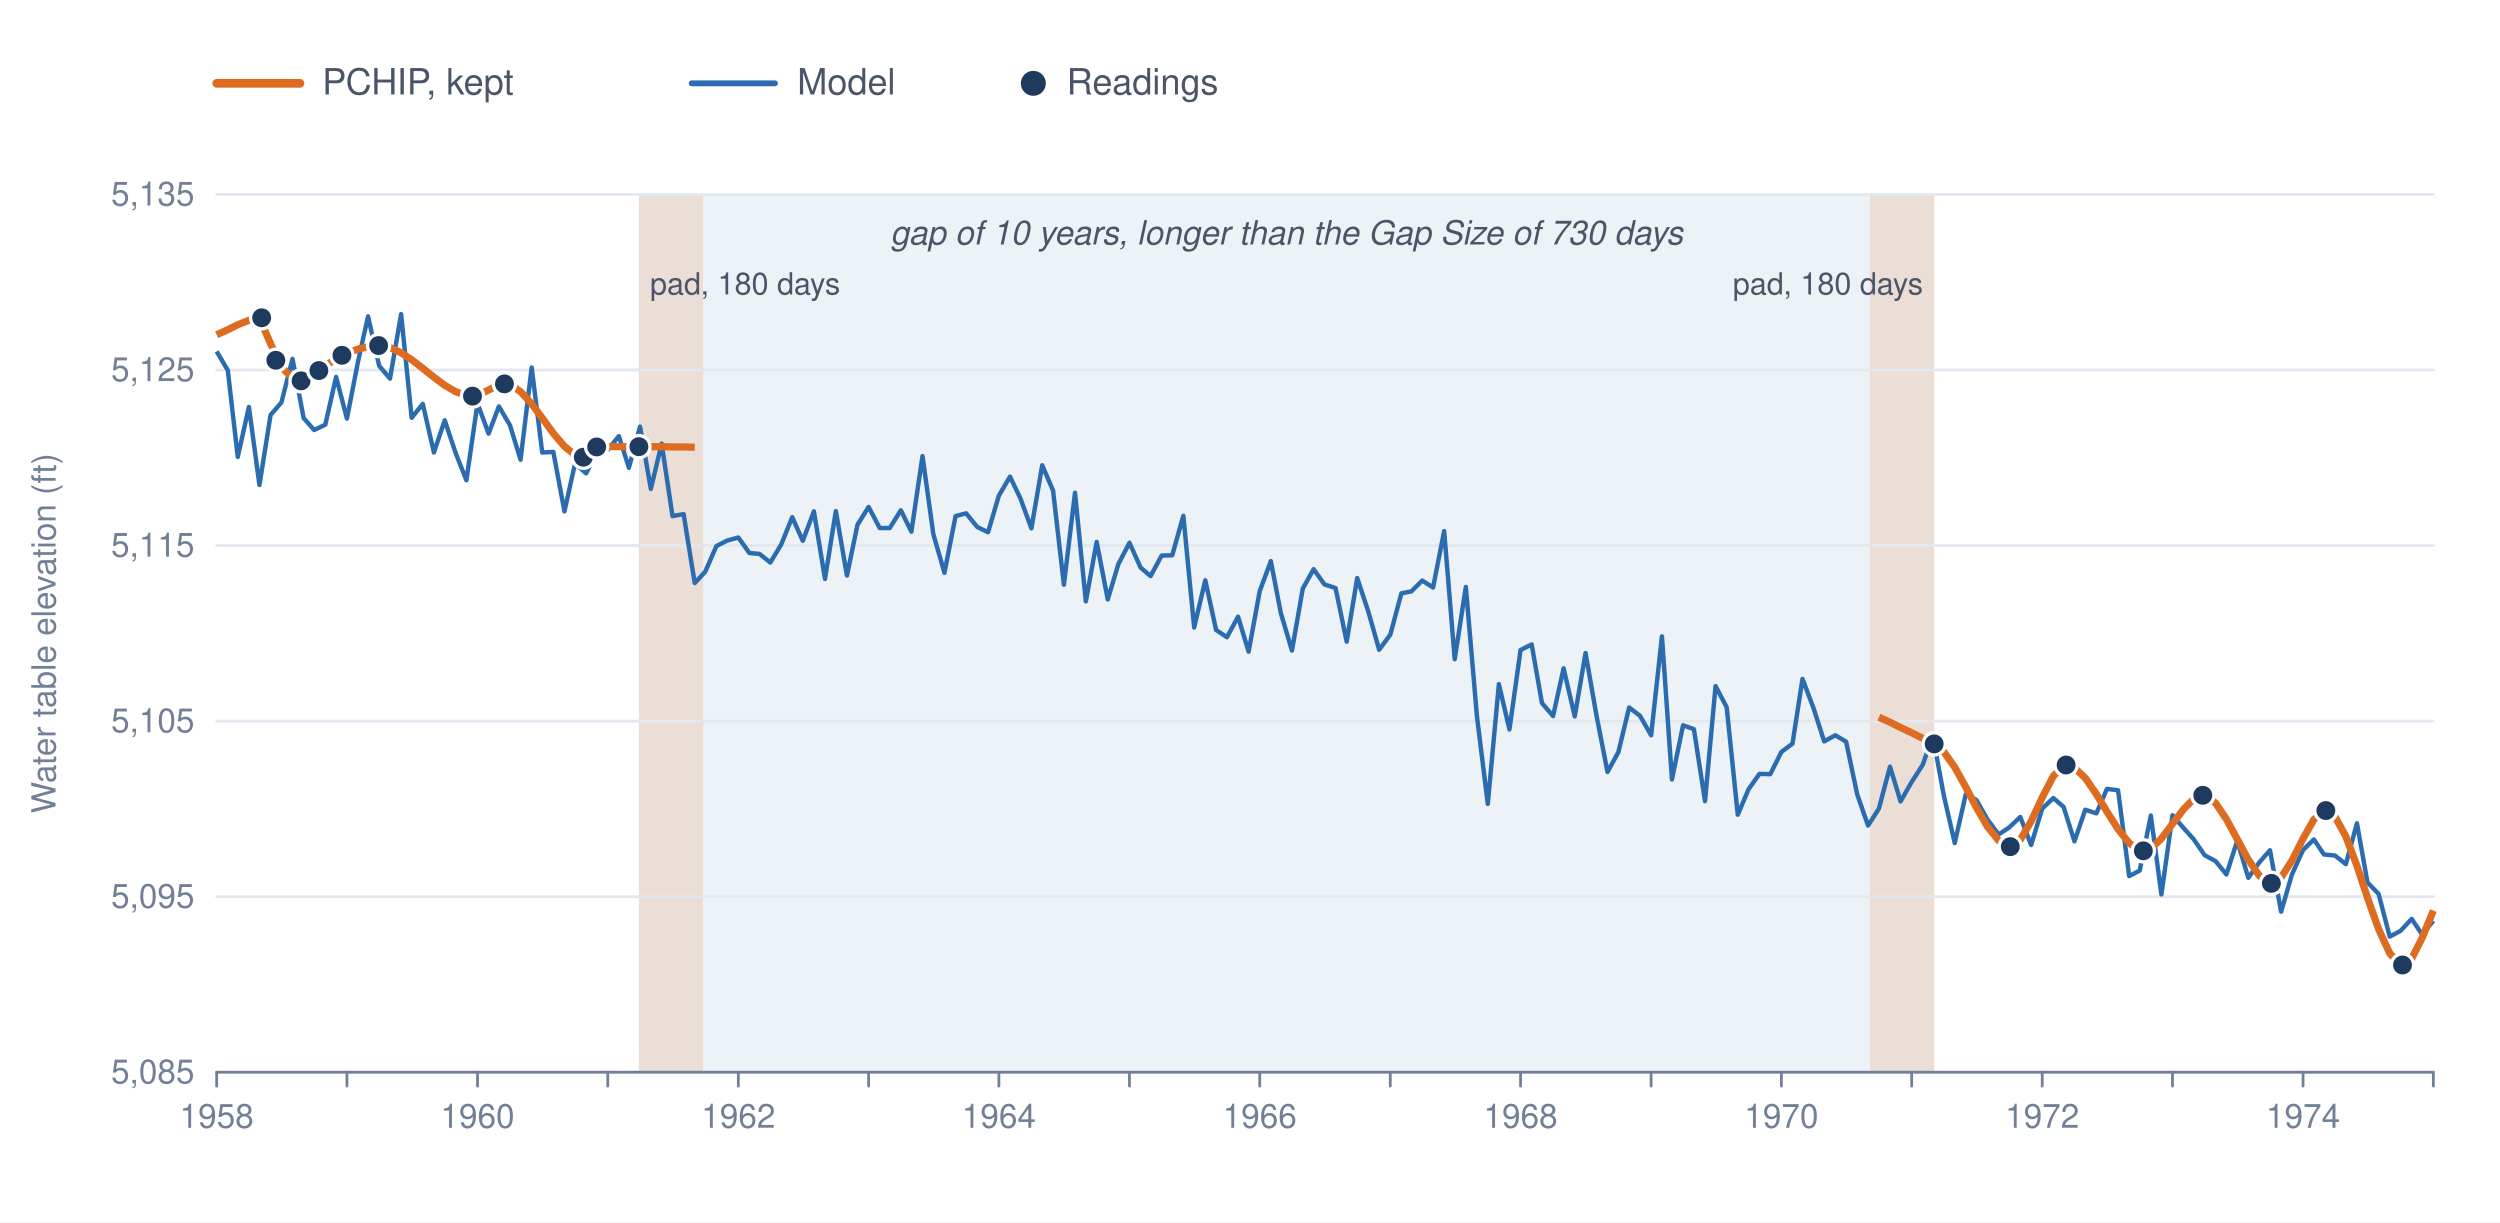
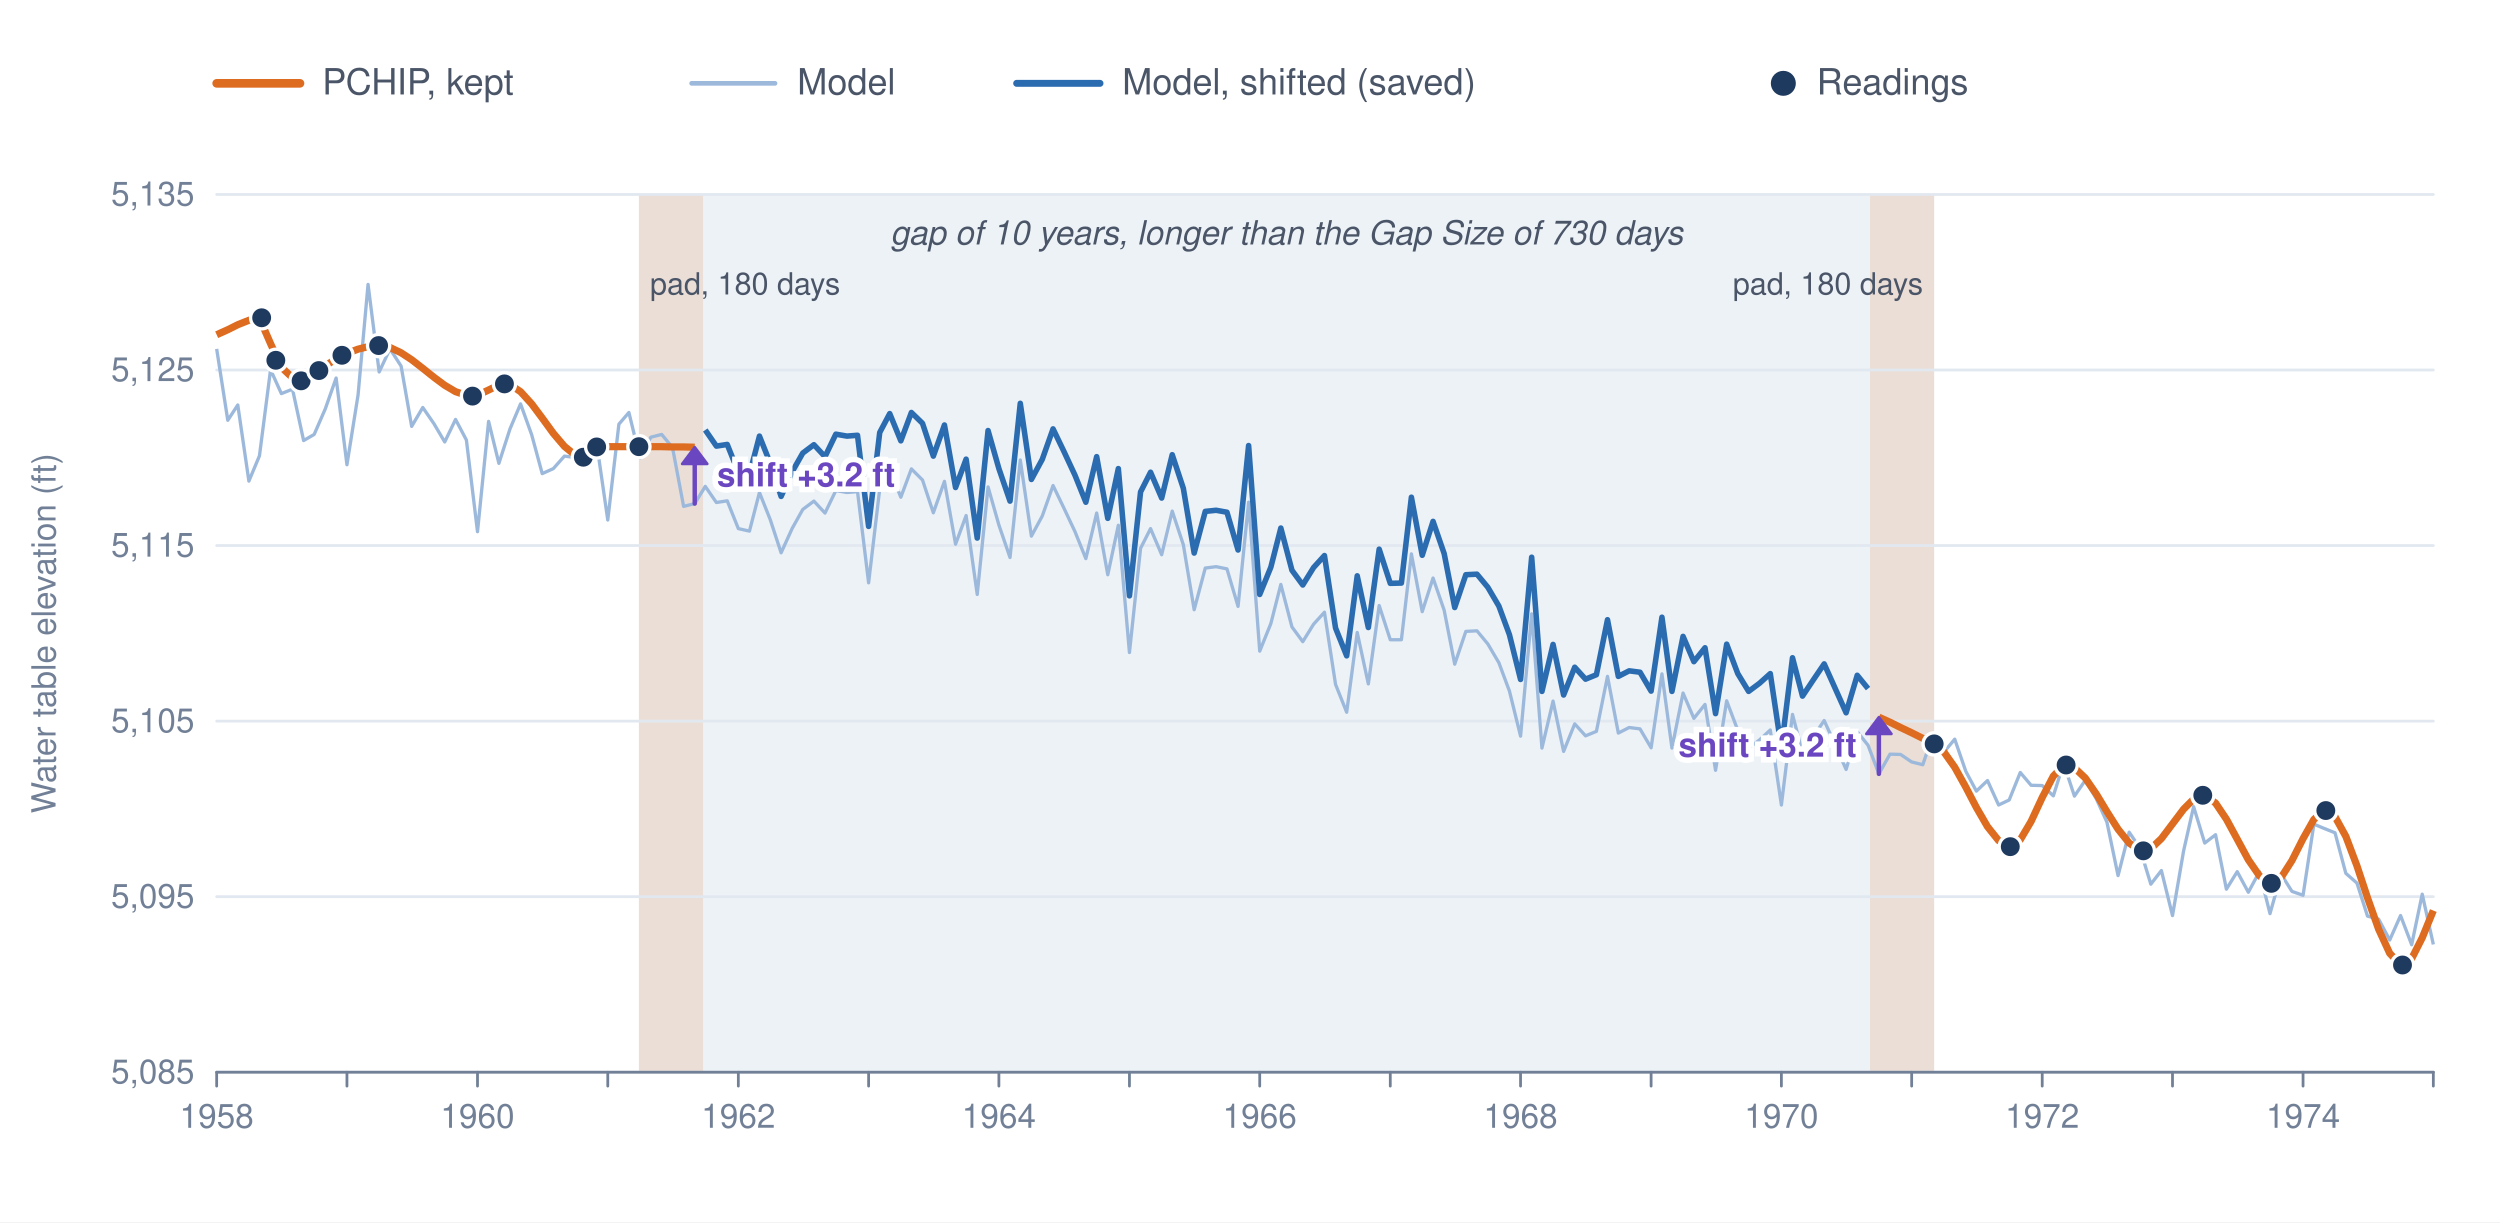
<svg xmlns="http://www.w3.org/2000/svg" width="900" height="440" viewBox="0 0 900 440">
  <rect width="900" height="440" fill="white" />
  <rect x="230.0" y="70" width="466.3" height="316" fill="#edf2f7" />
  <rect x="230.0" y="70" width="23.1" height="316" fill="#dd6b20" fill-opacity="0.15" />
  <rect x="673.2" y="70" width="23.1" height="316" fill="#dd6b20" fill-opacity="0.15" />
  <line x1="78.0" y1="386.0" x2="876.0" y2="386.0" stroke="#e2e8f0" stroke-width="1" stroke-linecap="round" opacity="1" />
  <text x="70.0" y="390.0" font-family="Helvetica, Arial, sans-serif" font-size="12" font-weight="normal" text-anchor="end" fill="#718096">5,085</text>
  <line x1="78.0" y1="322.8" x2="876.0" y2="322.8" stroke="#e2e8f0" stroke-width="1" stroke-linecap="round" opacity="1" />
  <text x="70.0" y="326.8" font-family="Helvetica, Arial, sans-serif" font-size="12" font-weight="normal" text-anchor="end" fill="#718096">5,095</text>
  <line x1="78.0" y1="259.6" x2="876.0" y2="259.6" stroke="#e2e8f0" stroke-width="1" stroke-linecap="round" opacity="1" />
  <text x="70.0" y="263.6" font-family="Helvetica, Arial, sans-serif" font-size="12" font-weight="normal" text-anchor="end" fill="#718096">5,105</text>
  <line x1="78.0" y1="196.4" x2="876.0" y2="196.4" stroke="#e2e8f0" stroke-width="1" stroke-linecap="round" opacity="1" />
  <text x="70.0" y="200.4" font-family="Helvetica, Arial, sans-serif" font-size="12" font-weight="normal" text-anchor="end" fill="#718096">5,115</text>
  <line x1="78.0" y1="133.2" x2="876.0" y2="133.2" stroke="#e2e8f0" stroke-width="1" stroke-linecap="round" opacity="1" />
  <text x="70.0" y="137.2" font-family="Helvetica, Arial, sans-serif" font-size="12" font-weight="normal" text-anchor="end" fill="#718096">5,125</text>
  <line x1="78.0" y1="70.0" x2="876.0" y2="70.0" stroke="#e2e8f0" stroke-width="1" stroke-linecap="round" opacity="1" />
  <text x="70.0" y="74.0" font-family="Helvetica, Arial, sans-serif" font-size="12" font-weight="normal" text-anchor="end" fill="#718096">5,135</text>
  <line x1="78.0" y1="386.0" x2="78.0" y2="391.0" stroke="#718096" stroke-width="1" stroke-linecap="round" opacity="1" />
  <text x="78.0" y="406.0" font-family="Helvetica, Arial, sans-serif" font-size="12" font-weight="normal" text-anchor="middle" fill="#718096">1958</text>
  <line x1="124.9" y1="386.0" x2="124.9" y2="391.0" stroke="#718096" stroke-width="1" stroke-linecap="round" opacity="1" />
  <line x1="171.9" y1="386.0" x2="171.9" y2="391.0" stroke="#718096" stroke-width="1" stroke-linecap="round" opacity="1" />
  <text x="171.9" y="406.0" font-family="Helvetica, Arial, sans-serif" font-size="12" font-weight="normal" text-anchor="middle" fill="#718096">1960</text>
  <line x1="218.8" y1="386.0" x2="218.8" y2="391.0" stroke="#718096" stroke-width="1" stroke-linecap="round" opacity="1" />
  <line x1="265.8" y1="386.0" x2="265.8" y2="391.0" stroke="#718096" stroke-width="1" stroke-linecap="round" opacity="1" />
  <text x="265.8" y="406.0" font-family="Helvetica, Arial, sans-serif" font-size="12" font-weight="normal" text-anchor="middle" fill="#718096">1962</text>
  <line x1="312.7" y1="386.0" x2="312.7" y2="391.0" stroke="#718096" stroke-width="1" stroke-linecap="round" opacity="1" />
  <line x1="359.6" y1="386.0" x2="359.6" y2="391.0" stroke="#718096" stroke-width="1" stroke-linecap="round" opacity="1" />
  <text x="359.6" y="406.0" font-family="Helvetica, Arial, sans-serif" font-size="12" font-weight="normal" text-anchor="middle" fill="#718096">1964</text>
  <line x1="406.6" y1="386.0" x2="406.6" y2="391.0" stroke="#718096" stroke-width="1" stroke-linecap="round" opacity="1" />
  <line x1="453.5" y1="386.0" x2="453.5" y2="391.0" stroke="#718096" stroke-width="1" stroke-linecap="round" opacity="1" />
  <text x="453.5" y="406.0" font-family="Helvetica, Arial, sans-serif" font-size="12" font-weight="normal" text-anchor="middle" fill="#718096">1966</text>
  <line x1="500.5" y1="386.0" x2="500.5" y2="391.0" stroke="#718096" stroke-width="1" stroke-linecap="round" opacity="1" />
  <line x1="547.4" y1="386.0" x2="547.4" y2="391.0" stroke="#718096" stroke-width="1" stroke-linecap="round" opacity="1" />
  <text x="547.4" y="406.0" font-family="Helvetica, Arial, sans-serif" font-size="12" font-weight="normal" text-anchor="middle" fill="#718096">1968</text>
  <line x1="594.4" y1="386.0" x2="594.4" y2="391.0" stroke="#718096" stroke-width="1" stroke-linecap="round" opacity="1" />
  <line x1="641.3" y1="386.0" x2="641.3" y2="391.0" stroke="#718096" stroke-width="1" stroke-linecap="round" opacity="1" />
  <text x="641.3" y="406.0" font-family="Helvetica, Arial, sans-serif" font-size="12" font-weight="normal" text-anchor="middle" fill="#718096">1970</text>
  <line x1="688.2" y1="386.0" x2="688.2" y2="391.0" stroke="#718096" stroke-width="1" stroke-linecap="round" opacity="1" />
  <line x1="735.2" y1="386.0" x2="735.2" y2="391.0" stroke="#718096" stroke-width="1" stroke-linecap="round" opacity="1" />
  <text x="735.2" y="406.0" font-family="Helvetica, Arial, sans-serif" font-size="12" font-weight="normal" text-anchor="middle" fill="#718096">1972</text>
  <line x1="782.1" y1="386.0" x2="782.1" y2="391.0" stroke="#718096" stroke-width="1" stroke-linecap="round" opacity="1" />
  <line x1="829.1" y1="386.0" x2="829.1" y2="391.0" stroke="#718096" stroke-width="1" stroke-linecap="round" opacity="1" />
  <text x="829.1" y="406.0" font-family="Helvetica, Arial, sans-serif" font-size="12" font-weight="normal" text-anchor="middle" fill="#718096">1974</text>
  <line x1="876.0" y1="386.0" x2="876.0" y2="391.0" stroke="#718096" stroke-width="1" stroke-linecap="round" opacity="1" />
  <line x1="78.0" y1="386.0" x2="876.0" y2="386.0" stroke="#718096" stroke-width="1" stroke-linecap="round" opacity="1" />
  <text transform="translate(20 228) rotate(-90)" font-family="Helvetica, Arial, sans-serif" font-size="12" text-anchor="middle" fill="#718096">Water table elevation (ft)</text>
-   <path d="M78.0,126.5 L82.0,133.3 L85.6,164.5 L89.6,146.5 L93.4,174.6 L97.4,149.4 L101.3,144.9 L105.3,129.2 L109.3,150.5 L113.1,154.8 L117.1,152.9 L121.0,135.7 L124.9,150.7 L128.9,130.1 L132.5,113.9 L136.5,131.7 L140.4,136.3 L144.4,113.1 L148.2,150.4 L152.2,145.4 L156.2,162.9 L160.1,151.3 L164.0,163.0 L167.9,172.9 L171.9,145.2 L175.9,156.1 L179.6,146.3 L183.6,153.1 L187.4,165.5 L191.4,132.3 L195.2,162.9 L199.2,162.7 L203.2,184.1 L207.0,166.9 L211.0,170.4 L214.8,162.9 L218.8,161.9 L222.8,157.0 L226.4,168.4 L230.4,153.6 L234.3,176.0 L238.2,159.7 L242.1,185.8 L246.1,185.1 L250.1,209.9 L253.9,205.8 L257.9,196.6 L261.8,194.6 L265.8,193.5 L269.8,199.1 L273.4,199.4 L277.3,202.5 L281.2,196.1 L285.2,186.2 L289.0,194.7 L293.0,184.1 L297.0,208.4 L300.9,184.0 L304.9,207.2 L308.7,188.9 L312.7,182.5 L316.7,190.1 L320.3,190.1 L324.3,183.7 L328.1,191.4 L332.1,164.2 L336.0,192.3 L340.0,206.2 L344.0,185.8 L347.8,184.8 L351.8,189.7 L355.7,191.6 L359.6,178.4 L363.6,171.6 L367.3,179.3 L371.3,190.2 L375.2,167.5 L379.1,176.6 L383.0,210.5 L387.0,177.4 L390.9,216.5 L394.8,195.1 L398.8,215.8 L402.6,203.1 L406.6,195.4 L410.6,204.3 L414.2,207.4 L418.2,200.0 L422.0,199.9 L426.0,185.7 L429.9,225.9 L433.9,208.9 L437.8,226.8 L441.7,229.4 L445.7,222.0 L449.5,234.6 L453.5,212.8 L457.5,202.0 L461.1,220.7 L465.1,234.2 L469.0,211.9 L472.9,204.9 L476.8,210.4 L480.8,211.7 L484.8,231.0 L488.6,208.1 L492.6,220.2 L496.5,233.9 L500.5,228.5 L504.5,213.6 L508.1,212.9 L512.0,209.0 L515.9,211.5 L519.9,191.2 L523.7,237.3 L527.7,211.3 L531.7,257.9 L535.6,289.4 L539.6,246.3 L543.4,262.6 L547.4,234.0 L551.4,232.0 L555.1,253.1 L559.1,257.8 L562.9,240.6 L566.9,257.9 L570.8,235.1 L574.7,257.4 L578.7,277.9 L582.6,270.8 L586.5,254.7 L590.4,257.7 L594.4,264.7 L598.3,229.1 L601.9,280.6 L605.9,261.1 L609.8,262.5 L613.8,288.4 L617.6,247.0 L621.6,254.6 L625.6,293.3 L629.5,284.1 L633.4,278.6 L637.3,278.7 L641.3,270.7 L645.3,267.7 L648.9,244.4 L652.9,255.0 L656.7,266.9 L660.7,264.7 L664.6,267.0 L668.6,286.0 L672.5,297.2 L676.4,291.1 L680.4,276.0 L684.2,288.5 L688.2,281.5 L692.2,275.3 L695.8,264.8 L699.8,286.5 L703.7,303.5 L707.7,285.9 L711.5,288.0 L715.5,295.0 L719.5,300.4 L723.3,297.9 L727.3,294.1 L731.2,304.2 L735.2,291.1 L739.2,287.3 L742.9,290.5 L746.8,302.9 L750.7,291.5 L754.7,292.8 L758.5,284.0 L762.5,284.5 L766.5,315.4 L770.3,313.4 L774.3,293.6 L778.1,322.0 L782.1,293.5 L786.1,298.1 L789.7,302.1 L793.7,307.9 L797.6,310.0 L801.5,314.8 L805.4,302.7 L809.4,316.0 L813.4,310.4 L817.2,306.1 L821.2,328.2 L825.1,314.8 L829.1,306.0 L833.0,302.2 L836.6,307.6 L840.6,308.0 L844.5,311.1 L848.5,296.4 L852.3,317.7 L856.3,321.8 L860.3,337.2 L864.2,335.1 L868.2,330.8 L872.0,336.5 L876.0,331.5" fill="none" fill-opacity="1" stroke="#2b6cb0" stroke-width="1.6" stroke-linejoin="round" />
+   <path d="M78.0,125.6 L82.0,151.3 L85.6,145.8 L89.6,173.2 L93.4,164.1 L97.4,133.1 L101.3,141.7 L105.3,140.1 L109.3,158.6 L113.1,156.4 L117.1,147.2 L121.0,136.1 L124.9,167.3 L128.9,142.2 L132.5,102.4 L136.5,133.9 L140.4,125.6 L144.4,131.8 L148.2,153.5 L152.2,146.7 L156.2,152.5 L160.1,159.1 L164.0,151.0 L167.9,158.4 L171.9,191.4 L175.9,151.7 L179.6,166.8 L183.6,154.4 L187.4,145.4 L191.4,156.5 L195.2,170.5 L199.2,168.7 L203.2,164.2 L207.0,164.7 L211.0,160.0 L214.8,159.6 L218.8,187.2 L222.8,152.7 L226.4,148.5 L230.4,164.9 L234.3,157.4 L238.2,156.4 L242.1,161.1 L246.1,182.3 L250.1,181.3 L253.9,175.1 L257.9,180.9 L261.8,180.3 L265.8,190.3 L269.8,191.2 L273.4,177.3 L277.3,187.1 L281.2,199.0 L285.2,190.2 L289.0,183.4 L293.0,180.4 L297.0,184.7 L300.9,176.6 L304.9,177.3 L308.7,177.0 L312.7,209.8 L316.7,176.0 L320.3,169.2 L324.3,179.0 L328.1,168.8 L332.1,172.8 L336.0,184.6 L340.0,173.3 L344.0,195.9 L347.8,185.6 L351.8,214.0 L355.7,175.3 L359.6,189.0 L363.6,200.7 L367.3,165.6 L371.3,193.0 L375.2,185.8 L379.1,174.8 L383.0,182.9 L387.0,191.4 L390.9,201.1 L394.8,184.7 L398.8,206.9 L402.6,189.1 L406.6,234.9 L410.6,197.4 L414.2,190.3 L418.2,199.7 L422.0,184.0 L426.0,196.1 L429.9,219.5 L433.9,204.5 L437.8,204.0 L441.7,204.8 L445.7,218.3 L449.5,180.8 L453.5,234.4 L457.5,224.5 L461.1,210.4 L465.1,225.7 L469.0,231.0 L472.9,224.7 L476.8,220.4 L480.8,246.4 L484.8,256.4 L488.6,227.7 L492.6,246.2 L496.5,218.0 L500.5,230.3 L504.5,230.3 L508.1,199.4 L512.0,220.2 L515.9,208.1 L519.9,219.7 L523.7,239.1 L527.7,227.3 L531.7,227.1 L535.6,231.8 L539.6,238.6 L543.4,248.8 L547.4,265.0 L551.4,221.0 L555.1,269.3 L559.1,252.4 L562.9,270.5 L566.9,260.6 L570.8,264.9 L574.7,263.3 L578.7,243.5 L582.6,263.9 L586.5,261.9 L590.4,262.4 L594.4,269.2 L598.3,242.6 L601.9,269.3 L605.9,249.5 L609.8,258.6 L613.8,253.6 L617.6,277.3 L621.6,252.3 L625.6,262.9 L629.5,269.3 L633.4,266.4 L637.3,262.8 L641.3,289.8 L645.3,257.2 L648.9,271.0 L652.9,265.0 L656.7,259.4 L660.7,268.2 L664.6,277.0 L668.6,263.4 L672.5,268.3 L676.4,278.6 L680.4,271.5 L684.2,271.6 L688.2,274.3 L692.2,275.3 L695.8,264.8 L699.8,270.8 L703.7,266.1 L707.7,277.7 L711.5,284.8 L715.5,281.0 L719.5,289.8 L723.3,288.0 L727.3,278.1 L731.2,282.7 L735.2,282.8 L739.2,286.5 L742.9,274.8 L746.8,286.6 L750.7,280.9 L754.7,287.6 L758.5,296.0 L762.5,315.2 L766.5,299.6 L770.3,305.2 L774.3,318.3 L778.1,313.4 L782.1,329.6 L786.1,306.3 L789.7,290.4 L793.7,303.5 L797.6,300.5 L801.5,320.1 L805.4,313.8 L809.4,321.2 L813.4,313.8 L817.2,328.9 L821.2,314.7 L825.1,320.9 L829.1,322.3 L833.0,296.7 L836.6,298.2 L840.6,299.8 L844.5,314.4 L848.5,317.9 L852.3,329.8 L856.3,330.9 L860.3,338.4 L864.2,329.6 L868.2,340.1 L872.0,321.9 L876.0,340.0" fill="none" fill-opacity="1" stroke="#9cb9dc" stroke-width="1.2" stroke-linejoin="round" />
+   <path d="M253.9,154.8 L257.9,160.6 L261.8,160.0 L265.8,170.0 L269.8,170.8 L273.4,157.0 L277.3,166.8 L281.2,178.7 L285.2,169.8 L289.0,163.1 L293.0,160.1 L297.0,164.4 L300.9,156.3 L304.9,157.0 L308.7,156.7 L312.7,189.5 L316.7,155.7 L320.3,148.9 L324.3,158.7 L328.1,148.5 L332.1,152.4 L336.0,164.2 L340.0,153.0 L344.0,175.5 L347.8,165.3 L351.8,193.7 L355.7,155.0 L359.6,168.7 L363.6,180.4 L367.3,145.2 L371.3,172.6 L375.2,165.4 L379.1,154.4 L383.0,162.5 L387.0,171.1 L390.9,180.8 L394.8,164.4 L398.8,186.6 L402.6,168.7 L406.6,214.5 L410.6,177.1 L414.2,170.0 L418.2,179.3 L422.0,163.7 L426.0,175.8 L429.9,199.1 L433.9,184.1 L437.8,183.7 L441.7,184.4 L445.7,198.0 L449.5,160.4 L453.5,214.0 L457.5,204.2 L461.1,190.1 L465.1,205.3 L469.0,210.6 L472.9,204.3 L476.8,200.0 L480.8,226.1 L484.8,236.1 L488.6,207.3 L492.6,225.9 L496.5,197.7 L500.5,210.0 L504.5,209.9 L508.1,179.0 L512.0,199.9 L515.9,187.7 L519.9,199.3 L523.7,218.7 L527.7,206.9 L531.7,206.7 L535.6,211.4 L539.6,218.2 L543.4,228.5 L547.4,244.6 L551.4,200.6 L555.1,248.9 L559.1,232.0 L562.9,250.2 L566.9,240.2 L570.8,244.5 L574.7,242.9 L578.7,223.1 L582.6,243.5 L586.5,241.5 L590.4,242.0 L594.4,248.8 L598.3,222.2 L601.9,248.9 L605.9,229.1 L609.8,238.2 L613.8,233.2 L617.6,256.9 L621.6,231.9 L625.6,242.5 L629.5,248.9 L633.4,246.0 L637.3,242.5 L641.3,269.4 L645.3,236.8 L648.9,250.6 L652.9,244.6 L656.7,239.0 L660.7,247.9 L664.6,256.6 L668.6,243.1 L672.5,247.9" fill="none" fill-opacity="1" stroke="#2b6cb0" stroke-width="2" stroke-linejoin="round" />
  <path d="M78.0,120.5 L82.0,118.7 L85.6,116.9 L89.6,115.3 L93.4,114.5 L97.4,123.7 L101.3,132.2 L105.3,136.0 L109.3,136.9 L113.1,134.6 L117.1,131.8 L121.0,129.1 L124.9,127.2 L128.9,125.7 L132.5,124.8 L136.5,124.4 L140.4,125.1 L144.4,127.0 L148.2,129.5 L152.2,132.6 L156.2,135.8 L160.1,138.7 L164.0,141.0 L167.9,142.3 L171.9,142.3 L175.9,140.4 L179.6,138.6 L183.6,138.5 L187.4,141.0 L191.4,145.4 L195.2,150.5 L199.2,156.0 L203.2,160.7 L207.0,163.8 L211.0,164.2 L214.8,160.9 L218.8,160.8 L222.8,160.8 L226.4,160.8 L230.4,160.8 L234.3,160.8 L238.2,160.8 L242.1,160.9 L246.1,160.9 L250.1,161.0" fill="none" fill-opacity="1" stroke="#dd6b20" stroke-width="2.6" stroke-linejoin="round" />
  <path d="M676.4,258.2 L680.4,260.0 L684.2,261.9 L688.2,263.8 L692.2,265.8 L695.8,267.5 L699.8,270.7 L703.7,276.2 L707.7,283.4 L711.5,290.7 L715.5,297.6 L719.5,302.6 L723.3,304.8 L727.3,302.3 L731.2,295.7 L735.2,287.1 L739.2,279.4 L742.9,275.6 L746.8,276.4 L750.7,280.1 L754.7,285.9 L758.5,292.2 L762.5,298.5 L766.5,303.5 L770.3,306.1 L774.3,305.5 L778.1,301.9 L782.1,296.6 L786.1,291.3 L789.7,287.7 L793.7,286.4 L797.6,289.1 L801.5,294.9 L805.4,302.1 L809.4,309.5 L813.4,315.3 L817.2,318.0 L821.2,315.9 L825.1,309.8 L829.1,301.9 L833.0,295.0 L836.6,291.9 L840.6,294.0 L844.5,301.1 L848.5,311.7 L852.3,323.2 L856.3,334.5 L860.3,343.2 L864.2,347.3 L868.2,345.1 L872.0,337.6 L876.0,327.8" fill="none" fill-opacity="1" stroke="#dd6b20" stroke-width="2.6" stroke-linejoin="round" />
  <circle cx="94.2" cy="114.4" r="4" fill="#1f3a5f" stroke="white" stroke-width="1.2" />
  <circle cx="99.3" cy="129.7" r="4" fill="#1f3a5f" stroke="white" stroke-width="1.2" />
  <circle cx="108.4" cy="137.1" r="4" fill="#1f3a5f" stroke="white" stroke-width="1.2" />
  <circle cx="114.8" cy="133.4" r="4" fill="#1f3a5f" stroke="white" stroke-width="1.2" />
  <circle cx="123.1" cy="127.9" r="4" fill="#1f3a5f" stroke="white" stroke-width="1.2" />
  <circle cx="136.3" cy="124.4" r="4" fill="#1f3a5f" stroke="white" stroke-width="1.2" />
  <circle cx="170.1" cy="142.6" r="4" fill="#1f3a5f" stroke="white" stroke-width="1.2" />
  <circle cx="181.6" cy="138.2" r="4" fill="#1f3a5f" stroke="white" stroke-width="1.2" />
  <circle cx="210.0" cy="164.6" r="4" fill="#1f3a5f" stroke="white" stroke-width="1.2" />
  <circle cx="214.8" cy="160.9" r="4" fill="#1f3a5f" stroke="white" stroke-width="1.2" />
  <circle cx="230.0" cy="160.8" r="4" fill="#1f3a5f" stroke="white" stroke-width="1.2" />
  <circle cx="696.3" cy="267.8" r="4" fill="#1f3a5f" stroke="white" stroke-width="1.2" />
  <circle cx="723.7" cy="304.8" r="4" fill="#1f3a5f" stroke="white" stroke-width="1.2" />
  <circle cx="743.8" cy="275.4" r="4" fill="#1f3a5f" stroke="white" stroke-width="1.2" />
  <circle cx="771.6" cy="306.3" r="4" fill="#1f3a5f" stroke="white" stroke-width="1.2" />
  <circle cx="793.0" cy="286.3" r="4" fill="#1f3a5f" stroke="white" stroke-width="1.2" />
  <circle cx="817.7" cy="318.0" r="4" fill="#1f3a5f" stroke="white" stroke-width="1.2" />
  <circle cx="837.3" cy="291.8" r="4" fill="#1f3a5f" stroke="white" stroke-width="1.2" />
  <circle cx="864.9" cy="347.4" r="4" fill="#1f3a5f" stroke="white" stroke-width="1.2" />
+   <line x1="250.1" y1="181.3" x2="250.1" y2="167.0" stroke="#6b46c1" stroke-width="1.6" stroke-linecap="round" opacity="1" />
+   <path d="M245.6,167.0 L254.6,167.0 L250.1,161.0 Z" fill="#6b46c1" fill-opacity="1" stroke="#6b46c1" stroke-width="1" stroke-linejoin="round" />
+   <text stroke="white" stroke-width="4" paint-order="stroke" x="258.1" y="175.1" font-family="Helvetica, Arial, sans-serif" font-size="12" font-weight="bold" text-anchor="start" fill="#6b46c1">shift +3.2 ft</text>
+   <line x1="676.4" y1="278.6" x2="676.4" y2="264.2" stroke="#6b46c1" stroke-width="1.6" stroke-linecap="round" opacity="1" />
+   <path d="M671.9,264.2 L680.9,264.2 L676.4,258.2 Z" fill="#6b46c1" fill-opacity="1" stroke="#6b46c1" stroke-width="1" stroke-linejoin="round" />
+   <text stroke="white" stroke-width="4" paint-order="stroke" x="668.4" y="272.4" font-family="Helvetica, Arial, sans-serif" font-size="12" font-weight="bold" text-anchor="end" fill="#6b46c1">shift +3.2 ft</text>
  <text x="463.2" y="88.0" font-family="Helvetica, Arial, sans-serif" font-size="12" font-weight="normal" font-style="italic" text-anchor="middle" fill="#4a5568">gap of 10 years, longer than the Gap Size of 730 days</text>
  <text x="234.0" y="106.0" font-family="Helvetica, Arial, sans-serif" font-size="11" font-weight="normal" text-anchor="start" fill="#4a5568">pad, 180 days</text>
  <text x="692.3" y="106.0" font-family="Helvetica, Arial, sans-serif" font-size="11" font-weight="normal" text-anchor="end" fill="#4a5568">pad, 180 days</text>
  <line x1="78.0" y1="30.0" x2="108.0" y2="30.0" stroke="#dd6b20" stroke-width="3.1" stroke-linecap="round" opacity="1" />
  <text x="116.0" y="34.0" font-family="Helvetica, Arial, sans-serif" font-size="13" font-weight="normal" text-anchor="start" fill="#4a5568">PCHIP, kept</text>
-   <line x1="249.0" y1="30.0" x2="279.0" y2="30.0" stroke="#2b6cb0" stroke-width="2.1" stroke-linecap="round" opacity="1" />
+   <line x1="249.0" y1="30.0" x2="279.0" y2="30.0" stroke="#9cb9dc" stroke-width="1.7" stroke-linecap="round" opacity="1" />
  <text x="287.0" y="34.0" font-family="Helvetica, Arial, sans-serif" font-size="13" font-weight="normal" text-anchor="start" fill="#4a5568">Model</text>
-   <circle cx="372.0" cy="30" r="4.5" fill="#1f3a5f" />
-   <text x="384.0" y="34.0" font-family="Helvetica, Arial, sans-serif" font-size="13" font-weight="normal" text-anchor="start" fill="#4a5568">Readings</text>
+   <line x1="366.0" y1="30.0" x2="396.0" y2="30.0" stroke="#2b6cb0" stroke-width="2.5" stroke-linecap="round" opacity="1" />
+   <text x="404.0" y="34.0" font-family="Helvetica, Arial, sans-serif" font-size="13" font-weight="normal" text-anchor="start" fill="#4a5568">Model, shifted (saved)</text>
+   <circle cx="642.0" cy="30" r="4.5" fill="#1f3a5f" />
+   <text x="654.0" y="34.0" font-family="Helvetica, Arial, sans-serif" font-size="13" font-weight="normal" text-anchor="start" fill="#4a5568">Readings</text>
</svg>
